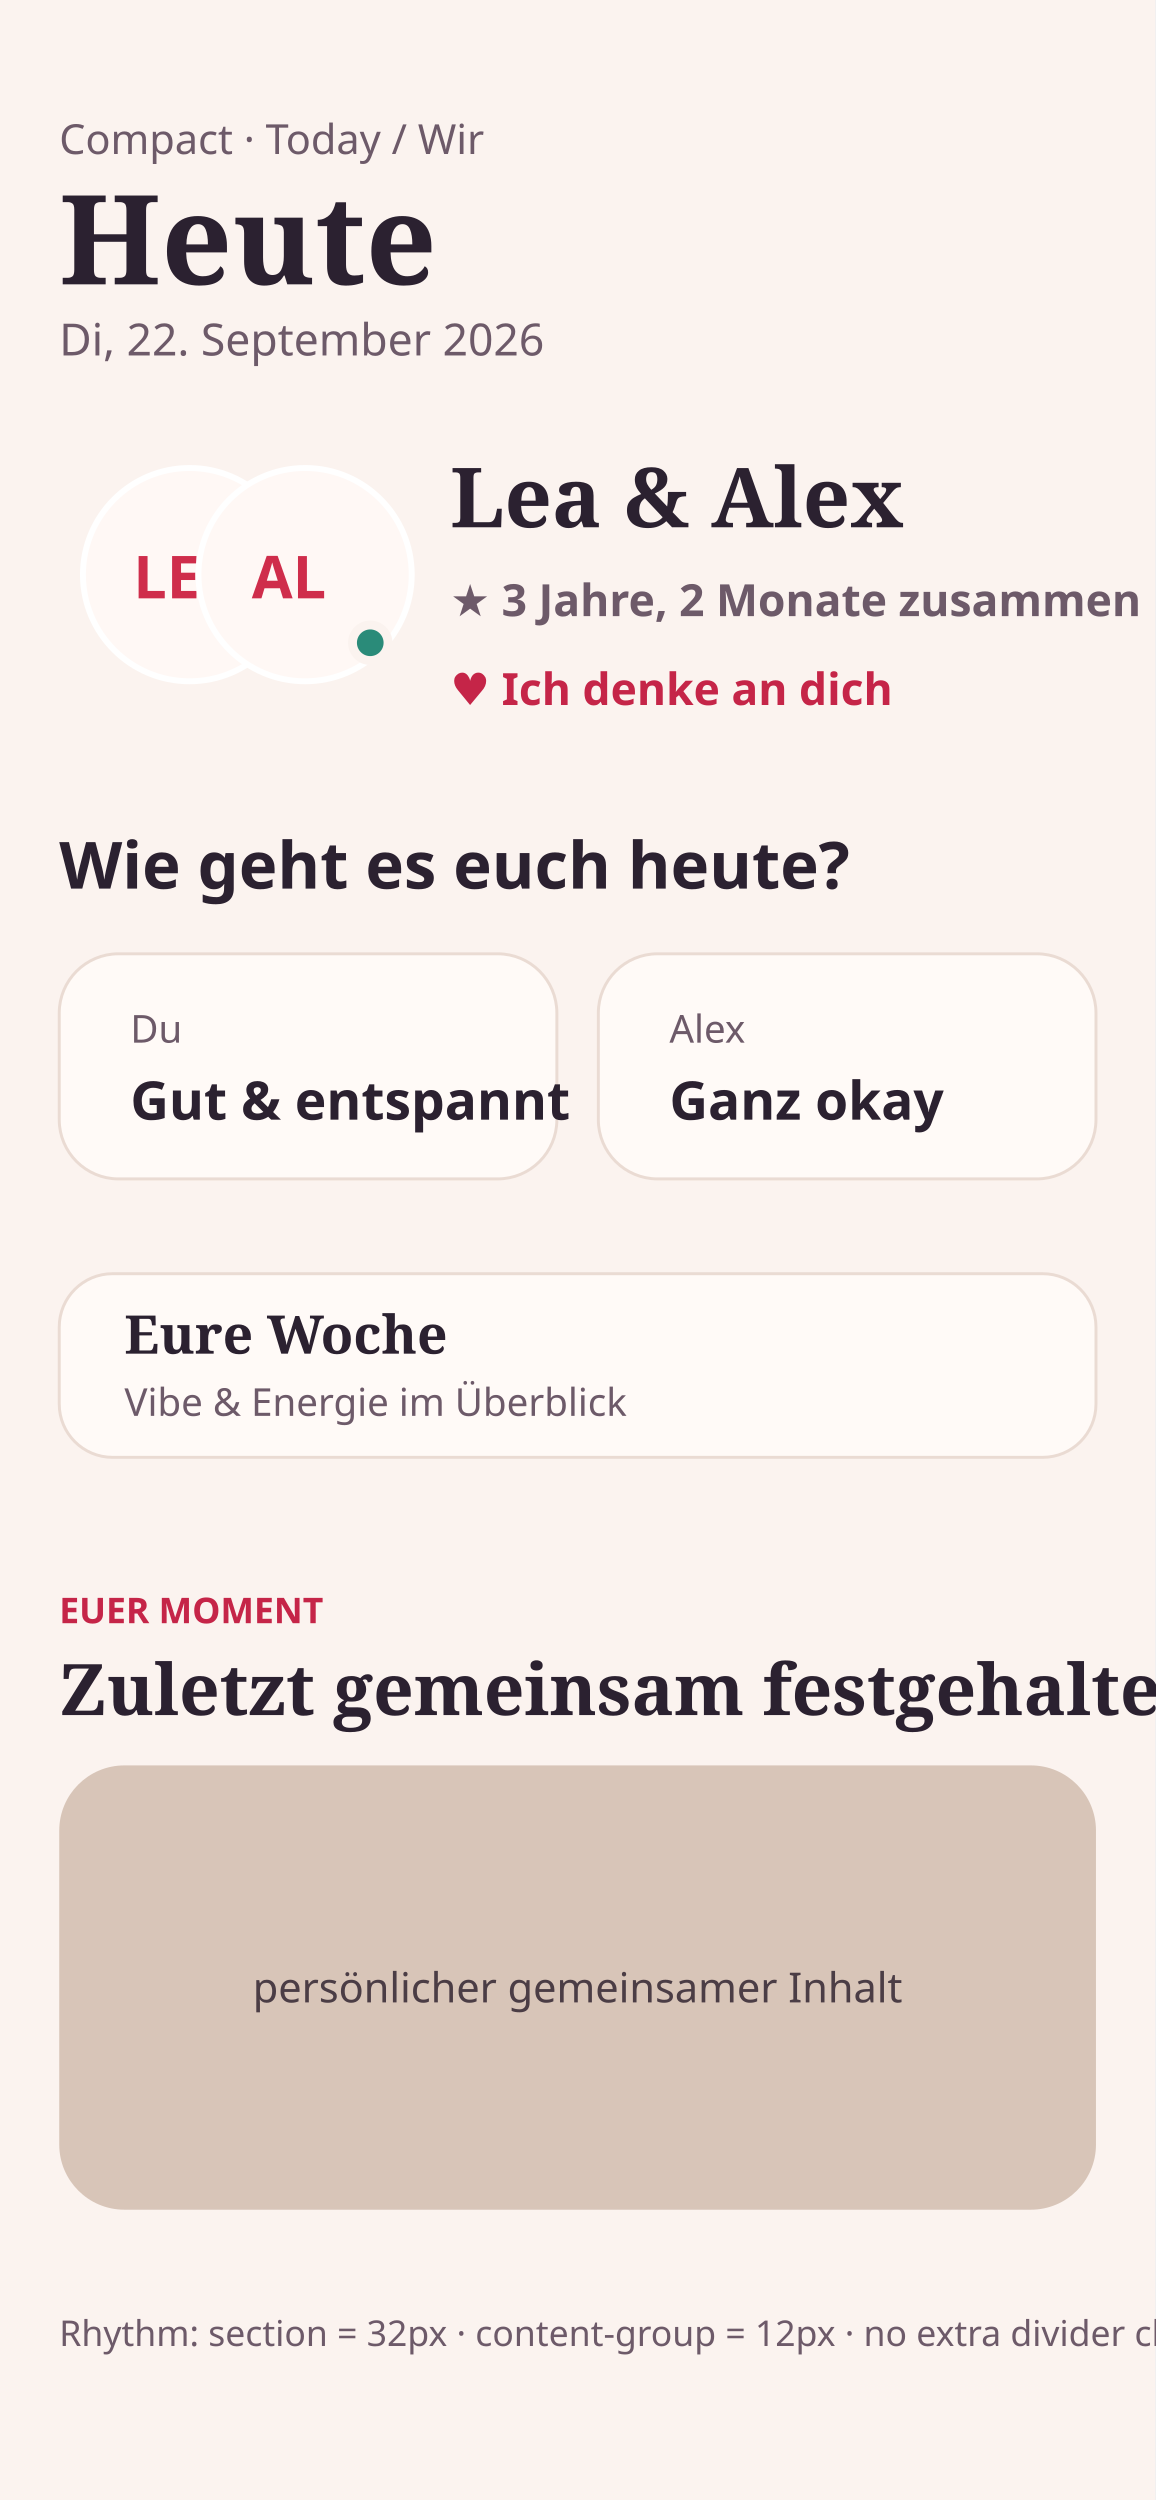
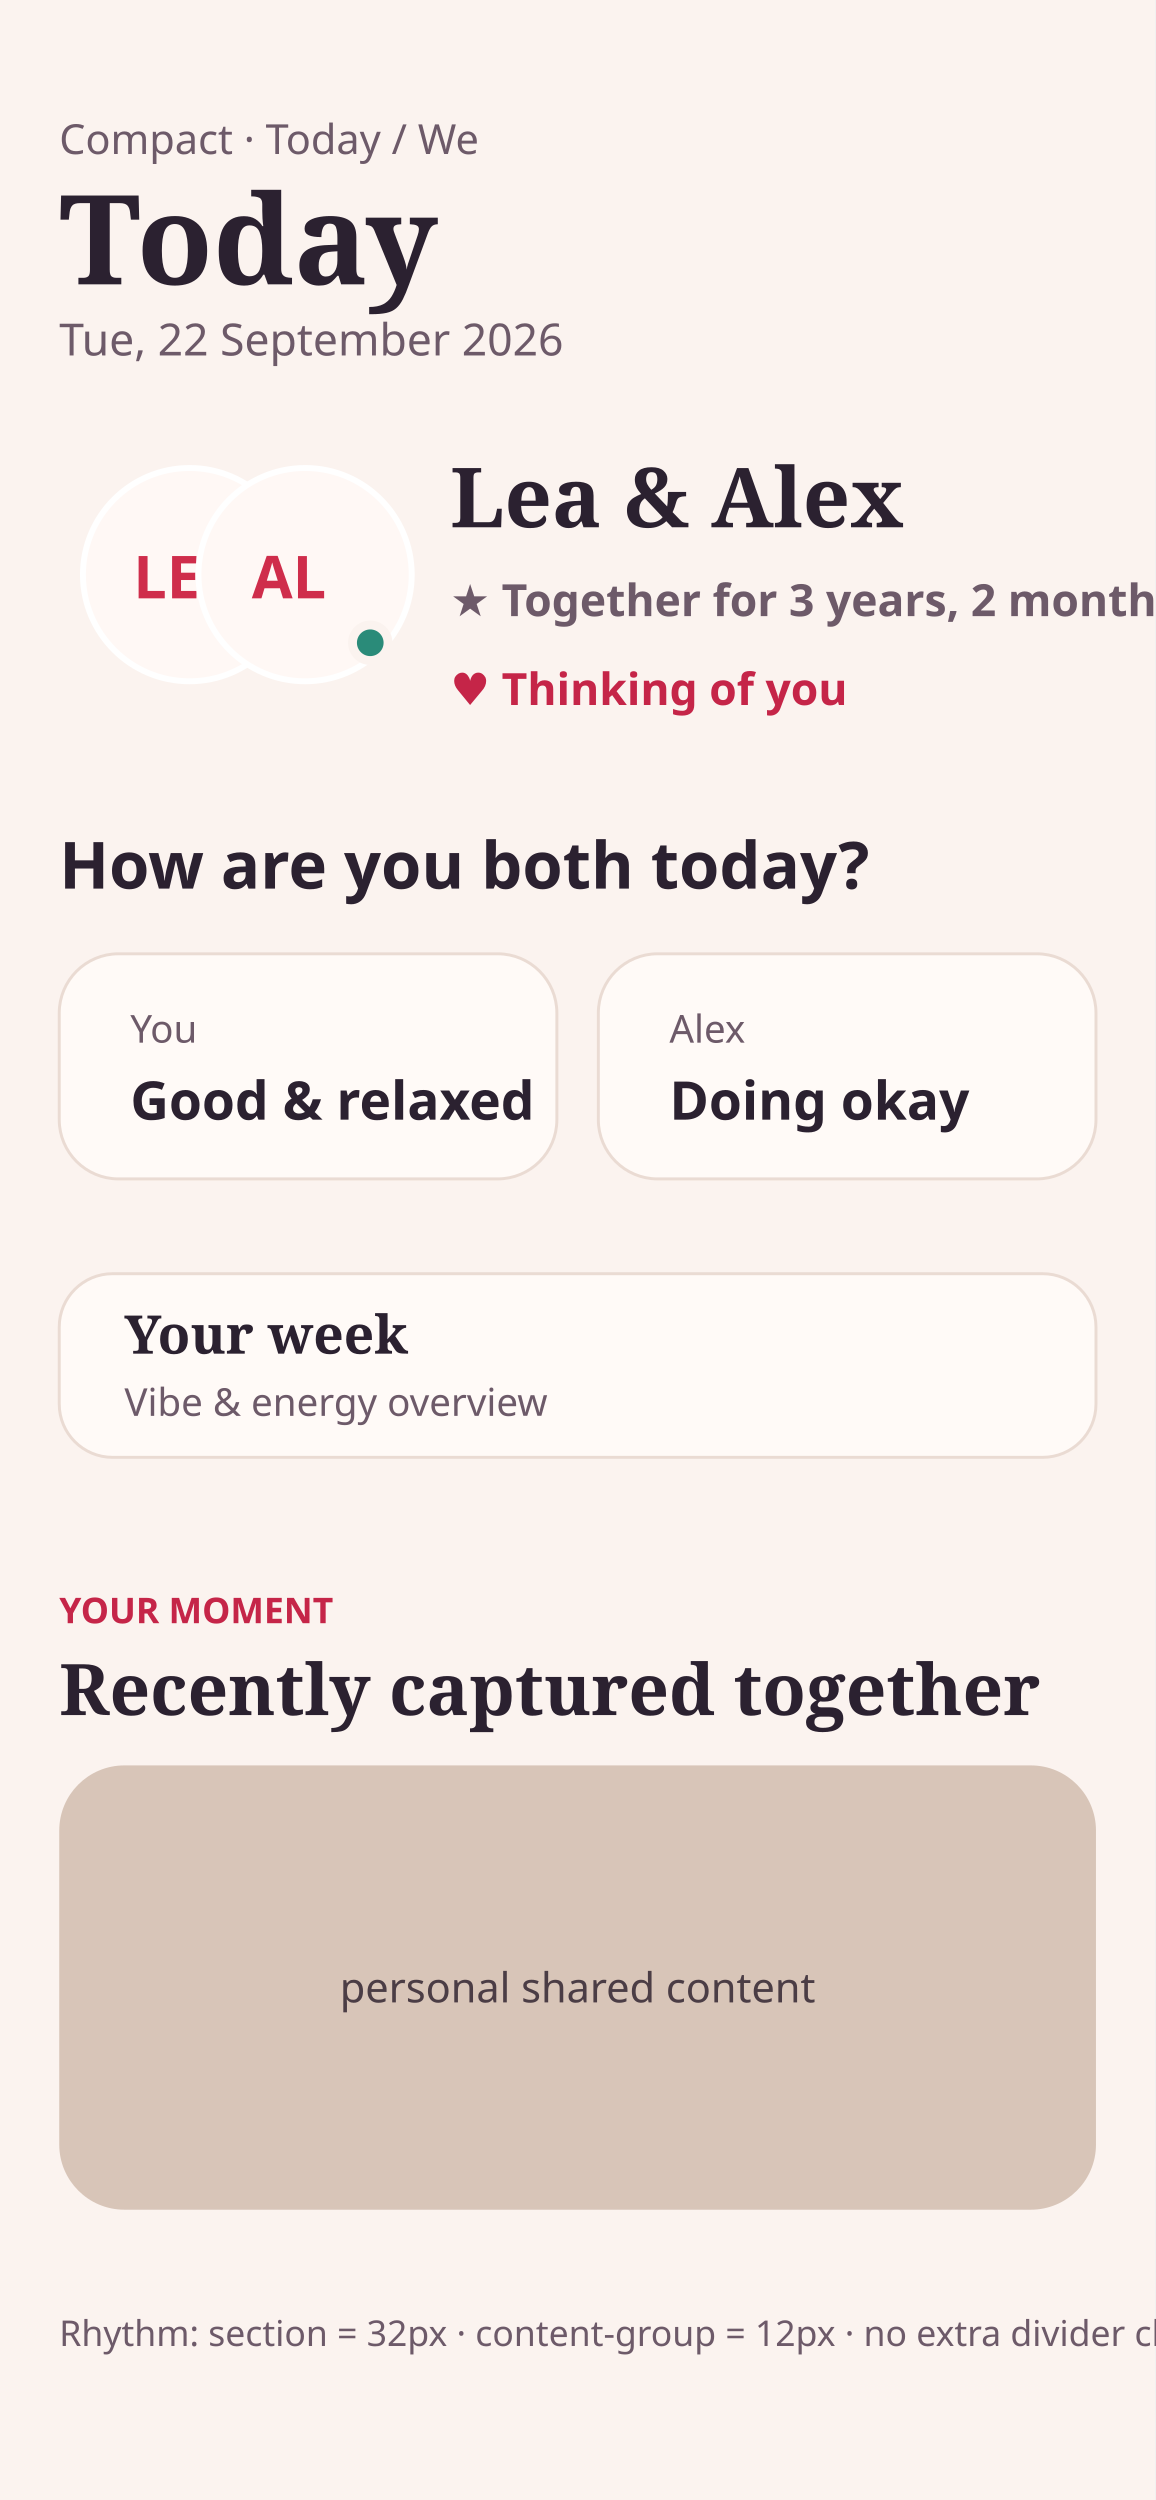
<svg xmlns="http://www.w3.org/2000/svg" width="390" height="844" viewBox="0 0 390 844">
  <rect width="390" height="844" fill="#fbf3ef" />
-   <text x="20" y="52" font-family="sans-serif" font-size="14" fill="#6d5a69">Compact · Today / Wir</text>
-   <text x="20" y="96" font-family="Georgia,serif" font-size="42" font-weight="700" fill="#2b2130">Heute</text>
-   <text x="20" y="120" font-family="sans-serif" font-size="15" fill="#6d5a69">Di, 22. September 2026</text>
+   <text x="20" y="52" font-family="sans-serif" font-size="14" fill="#6d5a69">Compact · Today / We</text>
+   <text x="20" y="96" font-family="Georgia,serif" font-size="42" font-weight="700" fill="#2b2130">Today</text>
+   <text x="20" y="120" font-family="sans-serif" font-size="15" fill="#6d5a69">Tue, 22 September 2026</text>
  <g transform="translate(20 150)">
    <circle cx="44" cy="44" r="36" fill="#fff8f5" stroke="#ffffff" stroke-width="2" />
    <text x="25" y="52" font-family="sans-serif" font-size="20" font-weight="700" fill="#cf2d4b">LE</text>
    <circle cx="83" cy="44" r="36" fill="#fff8f5" stroke="#ffffff" stroke-width="2" />
    <text x="65" y="52" font-family="sans-serif" font-size="20" font-weight="700" fill="#cf2d4b">AL</text>
    <circle cx="105" cy="67" r="6" fill="#2a8b79" stroke="#fbf3ef" stroke-width="3" />
    <text x="132" y="28" font-family="Georgia,serif" font-size="28" font-weight="700" fill="#2b2130">Lea &amp; Alex</text>
-     <text x="132" y="58" font-family="sans-serif" font-size="15" font-weight="600" fill="#6d5a69">★ 3 Jahre, 2 Monate zusammen</text>
-     <text x="132" y="88" font-family="sans-serif" font-size="15" font-weight="700" fill="#c52548">♥  Ich denke an dich</text>
+     <text x="132" y="58" font-family="sans-serif" font-size="15" font-weight="600" fill="#6d5a69">★ Together for 3 years, 2 months</text>
+     <text x="132" y="88" font-family="sans-serif" font-size="15" font-weight="700" fill="#c52548">♥  Thinking of you</text>
  </g>
-   <text x="20" y="300" font-family="sans-serif" font-size="22" font-weight="700" fill="#2b2130">Wie geht es euch heute?</text>
+   <text x="20" y="300" font-family="sans-serif" font-size="22" font-weight="700" fill="#2b2130">How are you both today?</text>
  <rect x="20" y="322" width="168" height="76" rx="20" fill="#fffaf7" stroke="#eadbd3" />
-   <text x="44" y="352" font-family="sans-serif" font-size="13" fill="#6d5a69">Du</text>
-   <text x="44" y="378" font-family="sans-serif" font-size="18" font-weight="700" fill="#2b2130">Gut &amp; entspannt</text>
+   <text x="44" y="352" font-family="sans-serif" font-size="13" fill="#6d5a69">You</text>
+   <text x="44" y="378" font-family="sans-serif" font-size="18" font-weight="700" fill="#2b2130">Good &amp; relaxed</text>
  <rect x="202" y="322" width="168" height="76" rx="20" fill="#fffaf7" stroke="#eadbd3" />
  <text x="226" y="352" font-family="sans-serif" font-size="13" fill="#6d5a69">Alex</text>
-   <text x="226" y="378" font-family="sans-serif" font-size="18" font-weight="700" fill="#2b2130">Ganz okay</text>
+   <text x="226" y="378" font-family="sans-serif" font-size="18" font-weight="700" fill="#2b2130">Doing okay</text>
  <rect x="20" y="430" width="350" height="62" rx="18" fill="#fffaf7" stroke="#eadbd3" />
-   <text x="42" y="457" font-family="Georgia,serif" font-size="18" font-weight="700" fill="#2b2130">Eure Woche</text>
-   <text x="42" y="478" font-family="sans-serif" font-size="13" fill="#6d5a69">Vibe &amp; Energie im Überblick</text>
-   <text x="20" y="548" font-family="sans-serif" font-size="12" font-weight="700" fill="#c52548">EUER MOMENT</text>
-   <text x="20" y="579" font-family="Georgia,serif" font-size="24" font-weight="700" fill="#2b2130">Zuletzt gemeinsam festgehalten</text>
+   <text x="42" y="457" font-family="Georgia,serif" font-size="18" font-weight="700" fill="#2b2130">Your week</text>
+   <text x="42" y="478" font-family="sans-serif" font-size="13" fill="#6d5a69">Vibe &amp; energy overview</text>
+   <text x="20" y="548" font-family="sans-serif" font-size="12" font-weight="700" fill="#c52548">YOUR MOMENT</text>
+   <text x="20" y="579" font-family="Georgia,serif" font-size="24" font-weight="700" fill="#2b2130">Recently captured together</text>
  <rect x="20" y="596" width="350" height="150" rx="22" fill="#d8c5b8" />
-   <text x="195" y="676" text-anchor="middle" font-family="sans-serif" font-size="14" fill="#4b3d45">persönlicher gemeinsamer Inhalt</text>
+   <text x="195" y="676" text-anchor="middle" font-family="sans-serif" font-size="14" fill="#4b3d45">personal shared content</text>
  <text x="20" y="792" font-family="sans-serif" font-size="12" fill="#6d5a69">Rhythm: section = 32px · content-group = 12px · no extra divider chrome</text>
</svg>
